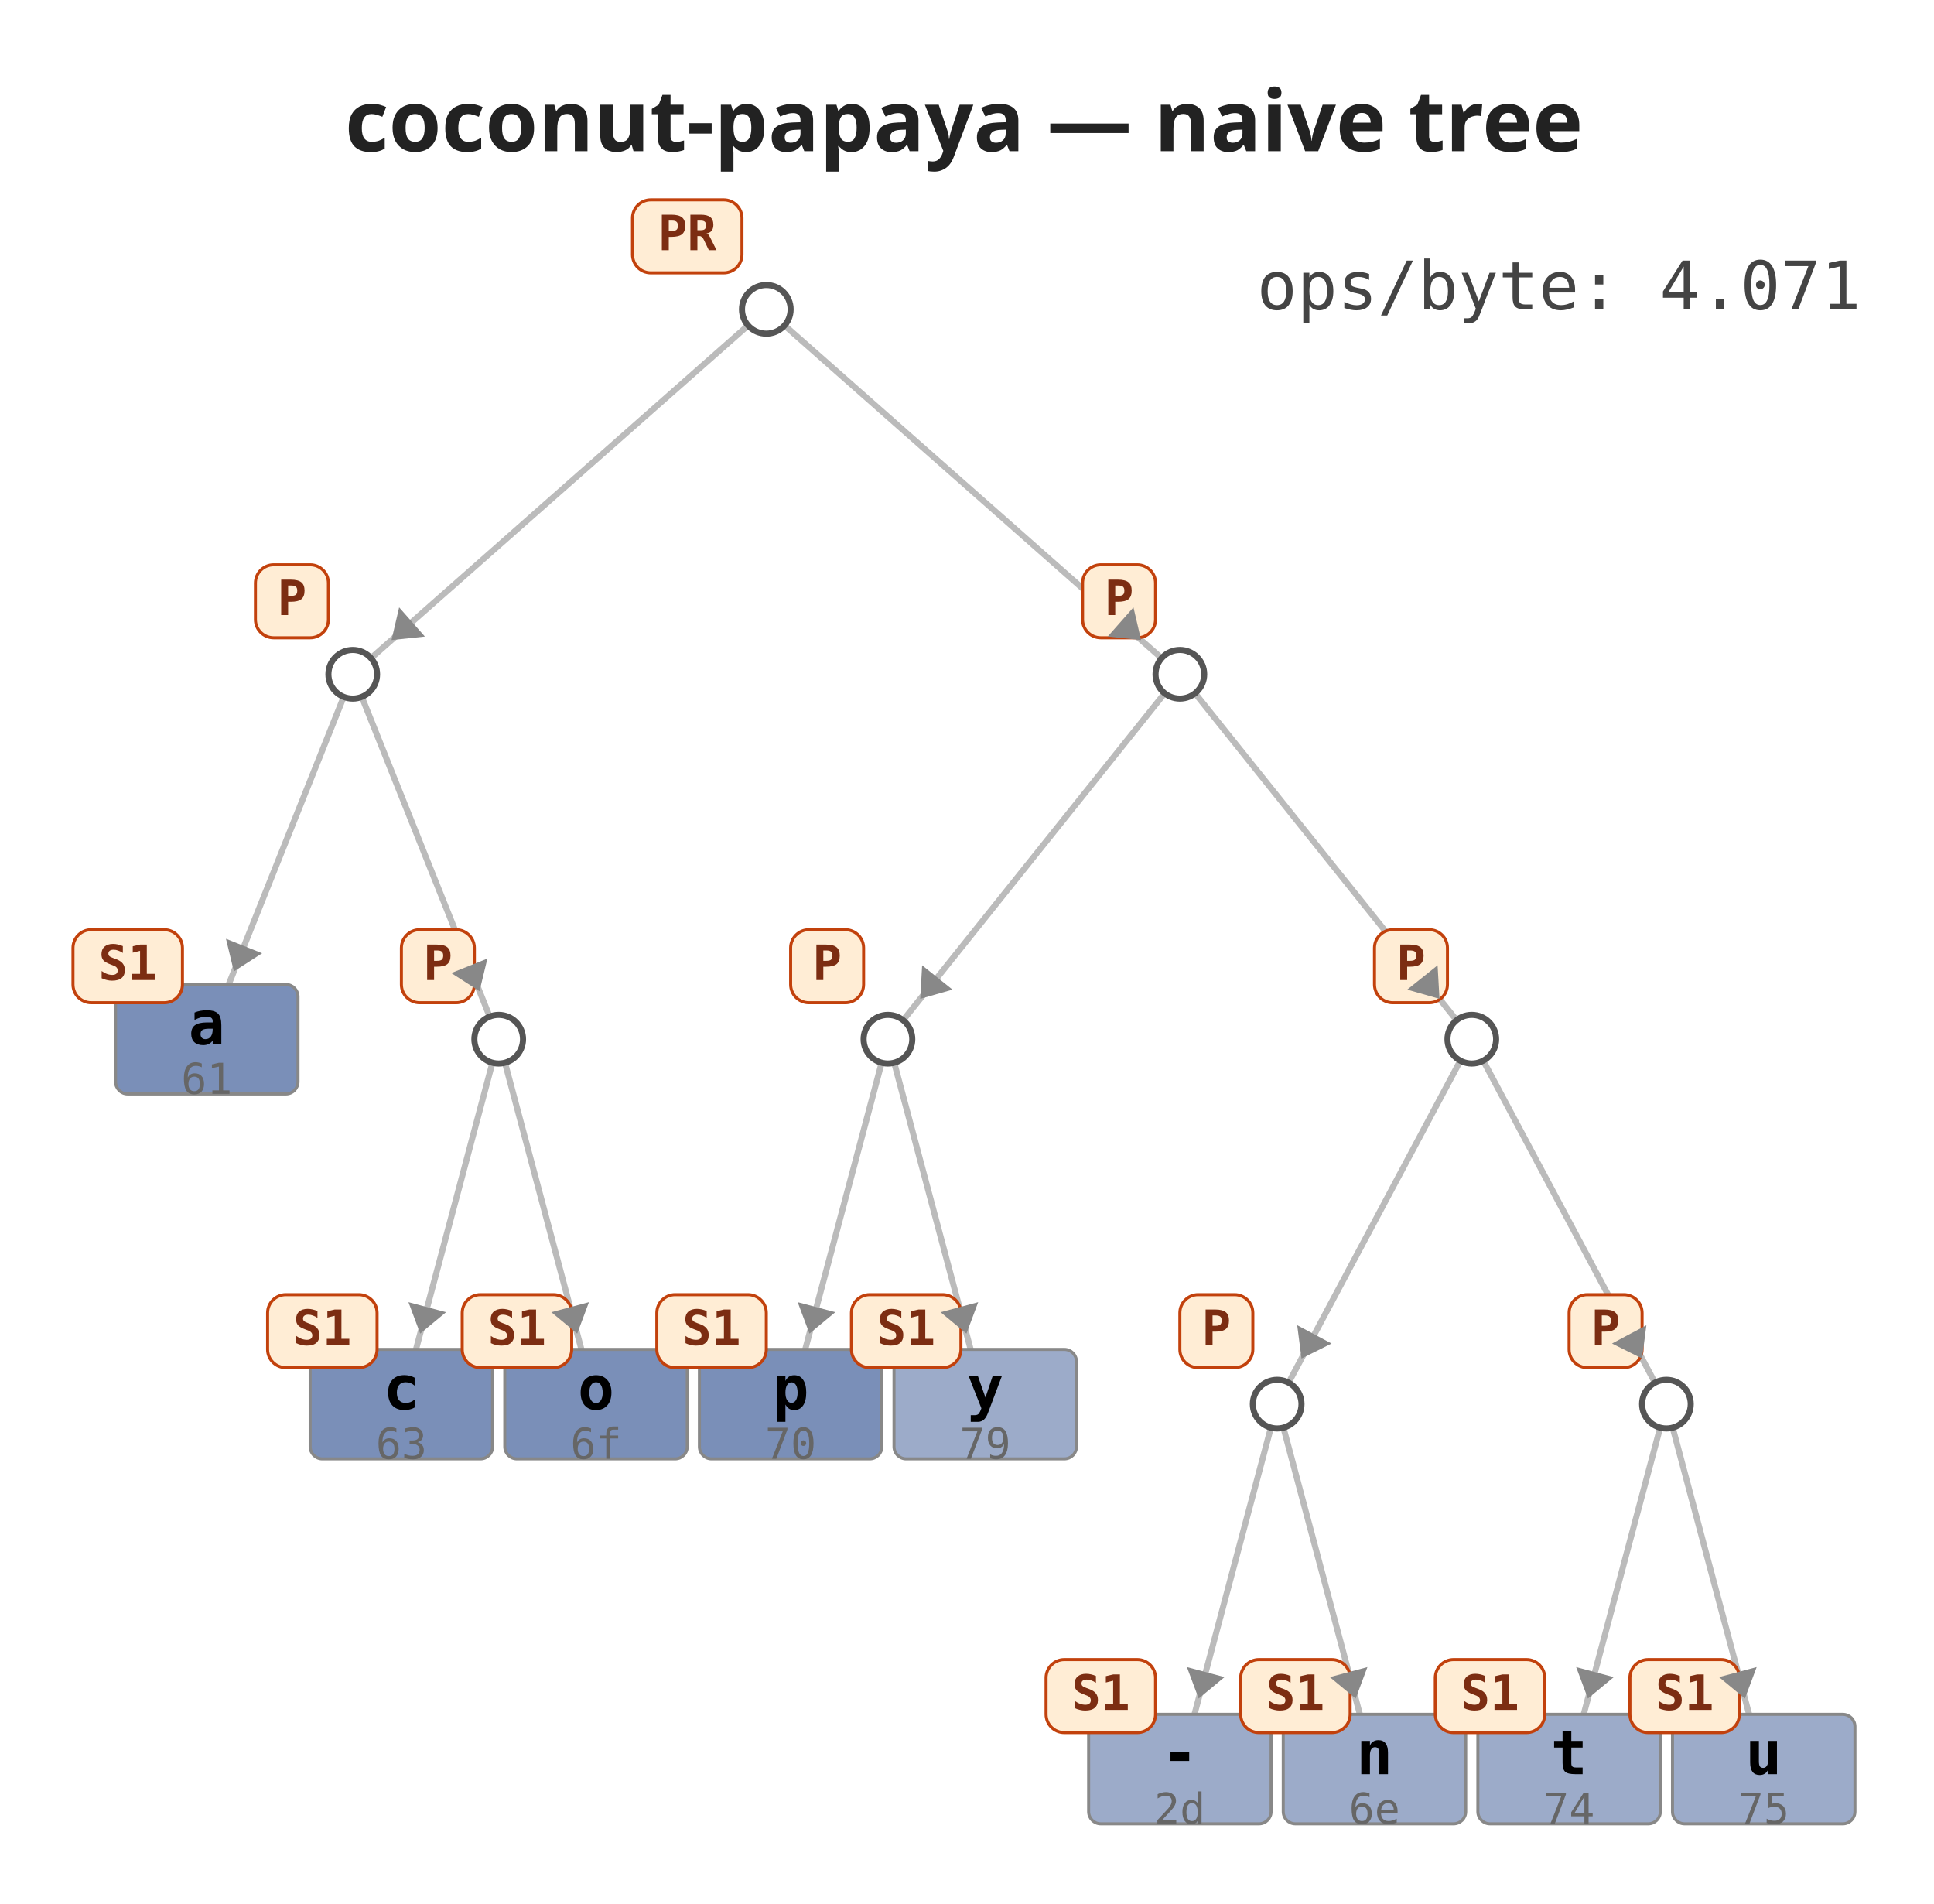
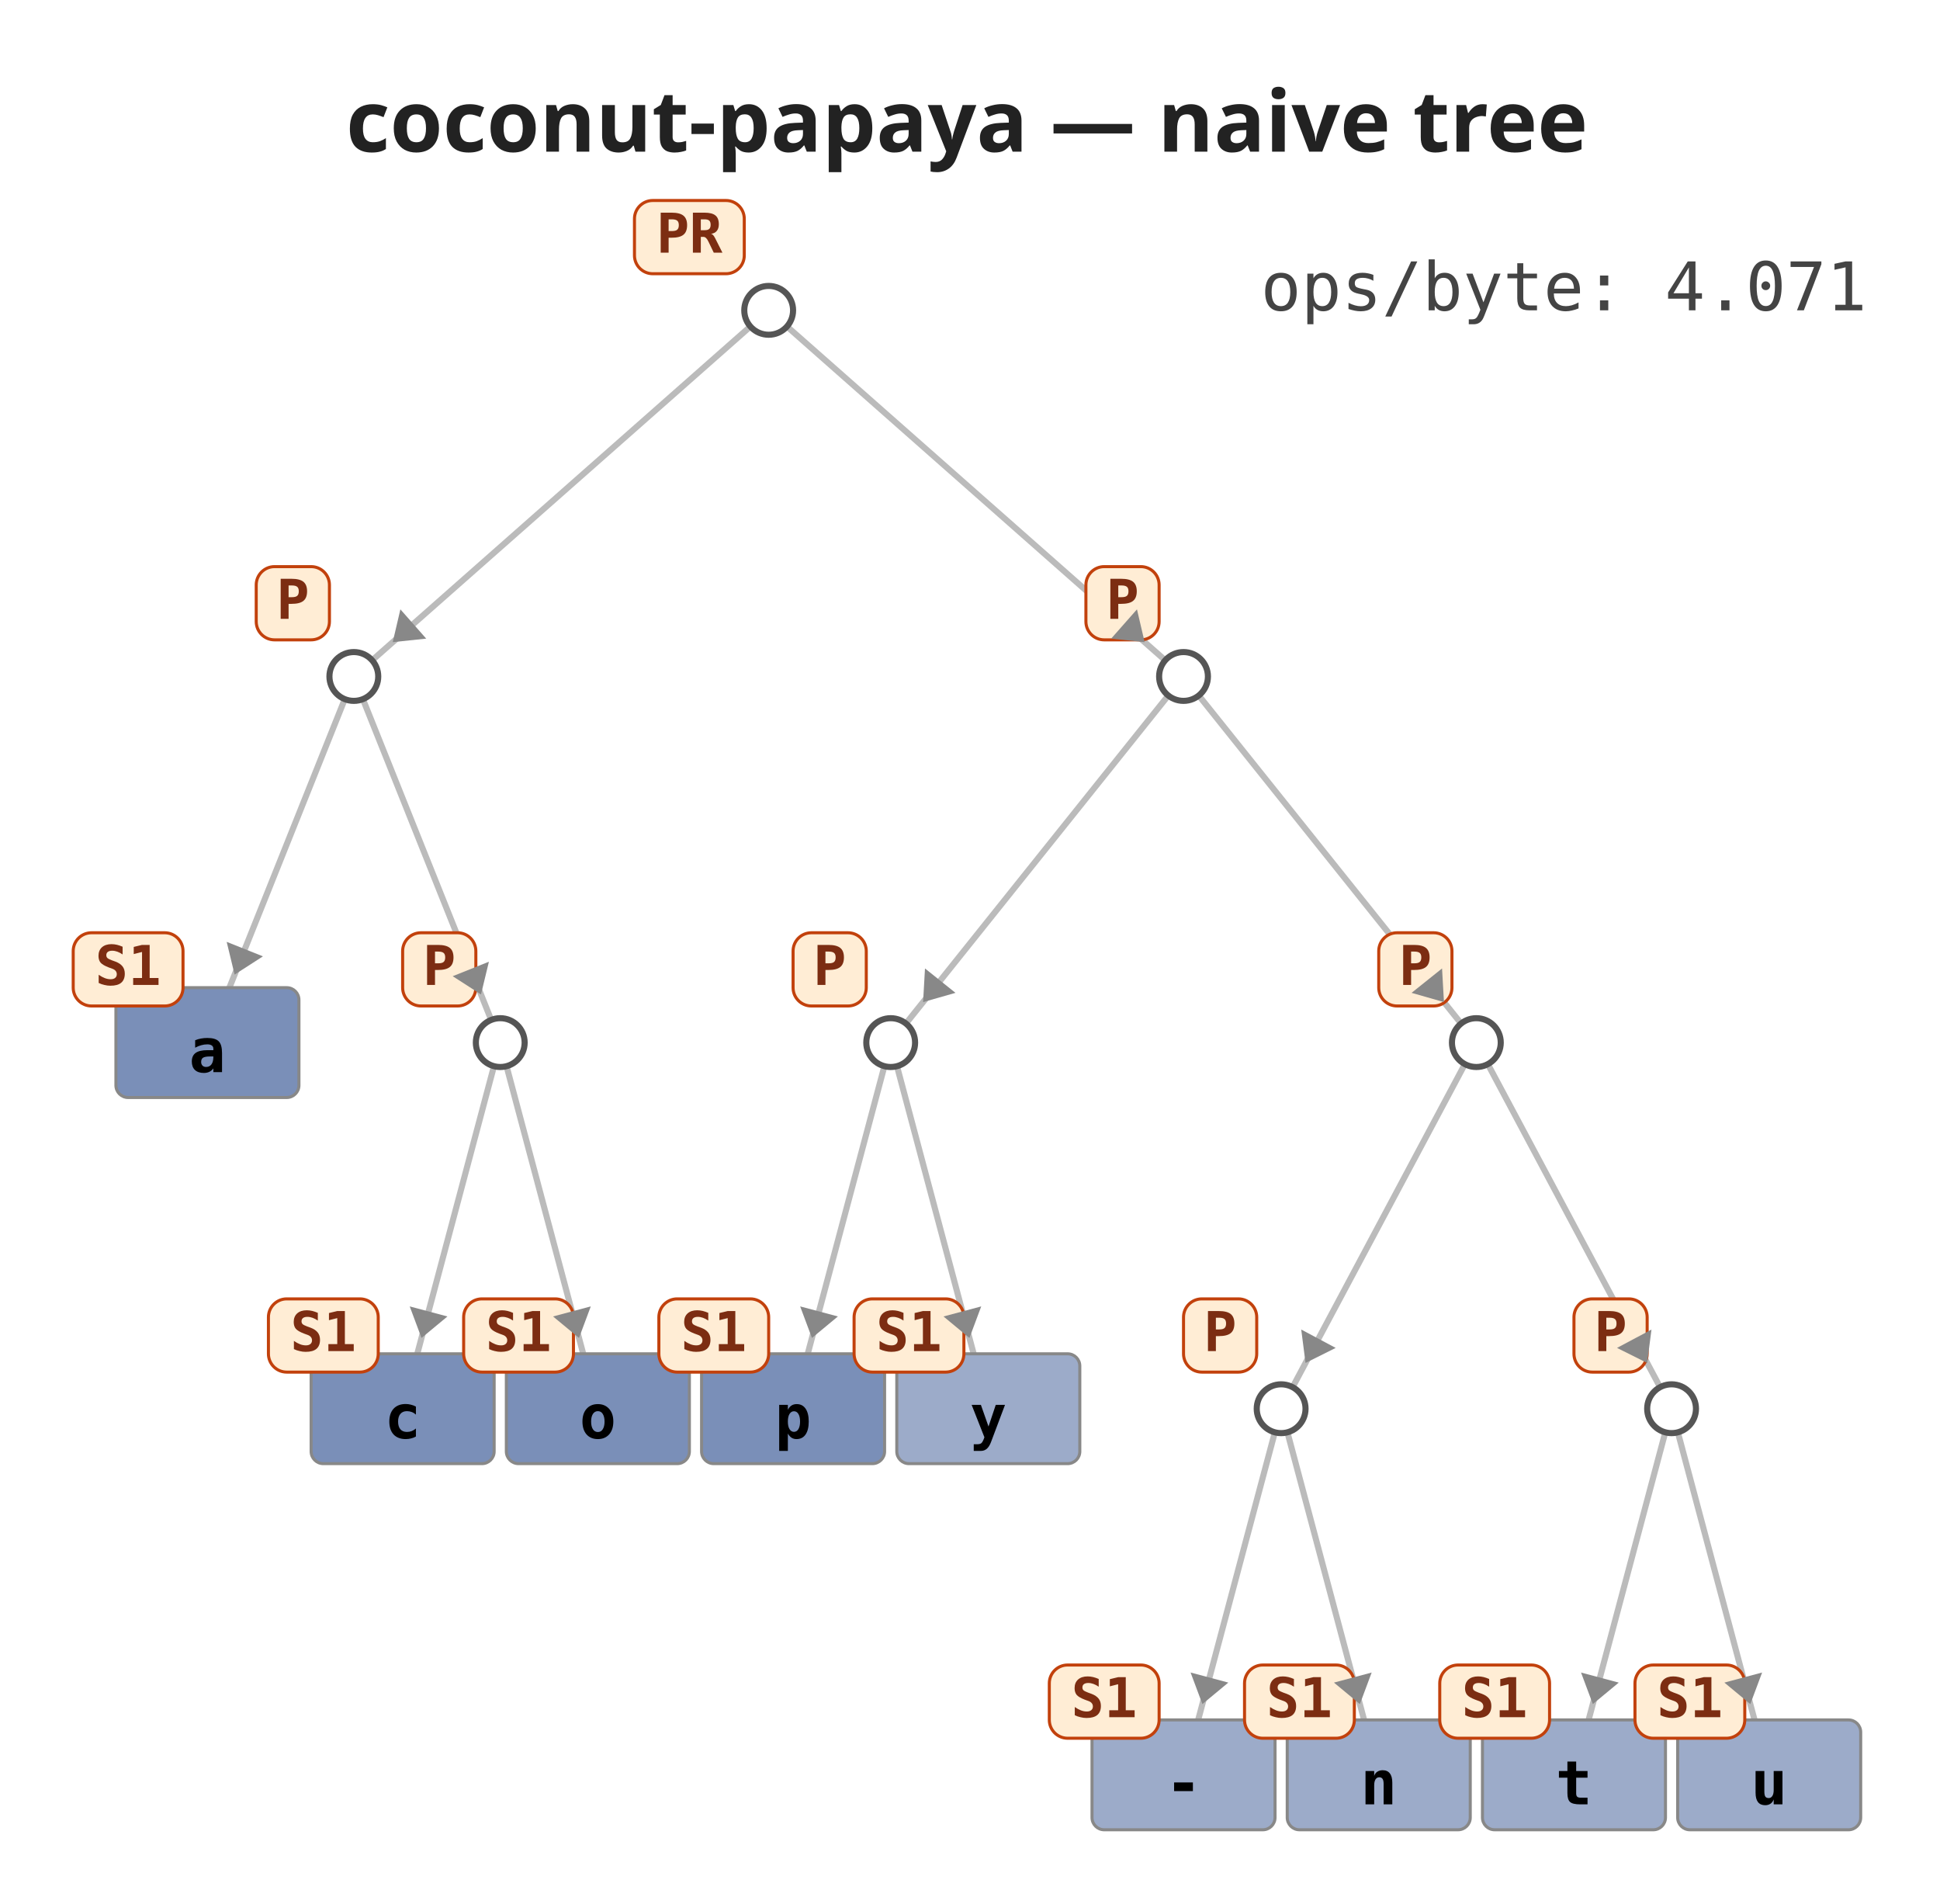
- <svg xmlns="http://www.w3.org/2000/svg" id="tree-svg" width="318" height="313" viewBox="-4 -20.857 318 313">
+ <svg xmlns="http://www.w3.org/2000/svg" id="tree-svg" width="318" height="312" viewBox="-4 -20.857 318 312">
  <style>#tree-svg { display: block; cursor: grab; }
#tree-svg:active { cursor: grabbing; }
#tree-svg .link { fill: none; stroke: rgb(187, 187, 187); stroke-width: 1px; }
#tree-svg .node-leaf rect { stroke: rgb(136, 136, 136); stroke-width: 0.5px; }
#tree-svg .node-internal circle { fill: rgb(255, 255, 255); stroke: rgb(85, 85, 85); stroke-width: 1px; }
#tree-svg .node-leaf text { font: 9px monospace; text-anchor: middle; dominant-baseline: middle; pointer-events: none; }
#tree-svg .node-leaf .leaf-char { font-size: 10px; font-weight: 600; }
- #tree-svg .node-leaf .leaf-freq { font-size: 7px; fill: rgb(102, 102, 102); }
+ #tree-svg .node-leaf .leaf-char-hex { font-family: ui-monospace, SFMono-Regular, Menlo, Consolas, monospace; font-weight: normal; font-size: 9px; }
#tree-svg .flat-box { fill: rgb(34, 197, 94); stroke: rgb(217, 119, 6); stroke-dasharray: 3, 2; stroke-width: 1.5px; pointer-events: none; }
#tree-svg .pair-box { fill: rgb(34, 197, 94); stroke: rgb(148, 163, 184); stroke-dasharray: 2, 2; stroke-width: 1px; pointer-events: none; }
#tree-svg .flat-label { font: 600 10px monospace; fill: rgb(180, 83, 9); pointer-events: none; }
#tree-svg .pair-label { font: 9px monospace; fill: rgb(100, 116, 139); pointer-events: none; }
#tree-svg .skew-bar { stroke: rgb(68, 68, 68); stroke-width: 0.3px; }
#tree-svg .prim-bubble rect { fill: rgb(255, 237, 213); stroke: rgb(194, 65, 12); stroke-width: 0.5px; }
- #tree-svg .prim-bubble text { font: 600 8px monospace; fill: rgb(124, 45, 18); text-anchor: middle; dominant-baseline: middle; pointer-events: none; }</style>
+ #tree-svg .prim-bubble text { font: 600 9px monospace; fill: rgb(124, 45, 18); text-anchor: middle; dominant-baseline: middle; pointer-events: none; }</style>
  <g>
    <path class="link" d="M122,30L54,90" />
    <path class="link" d="M122,30L190,90" />
    <path class="link" d="M54,90L30,150" />
    <path class="link" d="M54,90L78,150" />
    <path class="link" d="M190,90L142,150" />
    <path class="link" d="M190,90L238,150" />
    <path class="link" d="M78,150L62,210" />
    <path class="link" d="M78,150L94,210" />
    <path class="link" d="M142,150L126,210" />
    <path class="link" d="M142,150L158,210" />
    <path class="link" d="M238,150L206,210" />
    <path class="link" d="M238,150L270,210" />
    <path class="link" d="M206,210L190,270" />
    <path class="link" d="M206,210L222,270" />
    <path class="link" d="M270,210L254,270" />
    <path class="link" d="M270,210L286,270" />
    <g class="node-internal" data-node-id="0" transform="translate(122,30)">
      <circle r="4" style="stroke-width: 1px; fill: rgb(255, 255, 255); cursor: default;" />
      <g class="prim-bubble">
        <rect x="-22" y="-18" width="18" height="12" rx="3" />
        <text x="-13" y="-12">PR</text>
      </g>
    </g>
    <g class="node-internal" data-node-id="1" transform="translate(54,90)">
      <circle r="4" style="stroke-width: 1px; fill: rgb(255, 255, 255); cursor: default;" />
      <g class="prim-bubble">
        <rect x="-16" y="-18" width="12" height="12" rx="3" />
        <text x="-10" y="-12">P</text>
      </g>
    </g>
    <g class="node-internal" data-node-id="6" transform="translate(190,90)">
      <circle r="4" style="stroke-width: 1px; fill: rgb(255, 255, 255); cursor: default;" />
      <g class="prim-bubble">
        <rect x="-16" y="-18" width="12" height="12" rx="3" />
        <text x="-10" y="-12">P</text>
      </g>
    </g>
    <g class="node-internal" data-node-id="3" transform="translate(78,150)">
      <circle r="4" style="stroke-width: 1px; fill: rgb(255, 255, 255); cursor: default;" />
      <g class="prim-bubble">
        <rect x="-16" y="-18" width="12" height="12" rx="3" />
        <text x="-10" y="-12">P</text>
      </g>
    </g>
    <g class="node-internal" data-node-id="7" transform="translate(142,150)">
      <circle r="4" style="stroke-width: 1px; fill: rgb(255, 255, 255); cursor: default;" />
      <g class="prim-bubble">
        <rect x="-16" y="-18" width="12" height="12" rx="3" />
        <text x="-10" y="-12">P</text>
      </g>
    </g>
    <g class="node-internal" data-node-id="10" transform="translate(238,150)">
      <circle r="4" style="stroke-width: 1px; fill: rgb(255, 255, 255); cursor: default;" />
      <g class="prim-bubble">
        <rect x="-16" y="-18" width="12" height="12" rx="3" />
        <text x="-10" y="-12">P</text>
      </g>
    </g>
    <g class="node-internal" data-node-id="11" transform="translate(206,210)">
      <circle r="4" style="stroke-width: 1px; fill: rgb(255, 255, 255); cursor: default;" />
      <g class="prim-bubble">
        <rect x="-16" y="-18" width="12" height="12" rx="3" />
        <text x="-10" y="-12">P</text>
      </g>
    </g>
    <g class="node-internal" data-node-id="14" transform="translate(270,210)">
      <circle r="4" style="stroke-width: 1px; fill: rgb(255, 255, 255); cursor: default;" />
      <g class="prim-bubble">
        <rect x="-16" y="-18" width="12" height="12" rx="3" />
        <text x="-10" y="-12">P</text>
      </g>
    </g>
    <g class="node-leaf" transform="translate(30,150)">
      <rect x="-15" y="-9" width="30" height="18" rx="2" fill="hsl(220, 30%, 60%)" />
-       <text class="leaf-char" y="-2">a</text>
-       <text class="leaf-freq" y="7">61</text>
+       <text class="leaf-char" y="2">a</text>
      <g class="prim-bubble">
        <rect x="-22" y="-18" width="18" height="12" rx="3" />
        <text x="-13" y="-12">S1</text>
      </g>
    </g>
    <g class="node-leaf" transform="translate(62,210)">
      <rect x="-15" y="-9" width="30" height="18" rx="2" fill="hsl(220, 30%, 60%)" />
-       <text class="leaf-char" y="-2">c</text>
-       <text class="leaf-freq" y="7">63</text>
+       <text class="leaf-char" y="2">c</text>
      <g class="prim-bubble">
        <rect x="-22" y="-18" width="18" height="12" rx="3" />
        <text x="-13" y="-12">S1</text>
      </g>
    </g>
    <g class="node-leaf" transform="translate(94,210)">
      <rect x="-15" y="-9" width="30" height="18" rx="2" fill="hsl(220, 30%, 60%)" />
-       <text class="leaf-char" y="-2">o</text>
-       <text class="leaf-freq" y="7">6f</text>
+       <text class="leaf-char" y="2">o</text>
      <g class="prim-bubble">
        <rect x="-22" y="-18" width="18" height="12" rx="3" />
        <text x="-13" y="-12">S1</text>
      </g>
    </g>
    <g class="node-leaf" transform="translate(126,210)">
      <rect x="-15" y="-9" width="30" height="18" rx="2" fill="hsl(220, 30%, 60%)" />
-       <text class="leaf-char" y="-2">p</text>
-       <text class="leaf-freq" y="7">70</text>
+       <text class="leaf-char" y="2">p</text>
      <g class="prim-bubble">
        <rect x="-22" y="-18" width="18" height="12" rx="3" />
        <text x="-13" y="-12">S1</text>
      </g>
    </g>
    <g class="node-leaf" transform="translate(158,210)">
      <rect x="-15" y="-9" width="30" height="18" rx="2" fill="hsl(220, 30%, 70.006%)" />
-       <text class="leaf-char" y="-2">y</text>
-       <text class="leaf-freq" y="7">79</text>
+       <text class="leaf-char" y="2">y</text>
      <g class="prim-bubble">
        <rect x="-22" y="-18" width="18" height="12" rx="3" />
        <text x="-13" y="-12">S1</text>
      </g>
    </g>
    <g class="node-leaf" transform="translate(190,270)">
      <rect x="-15" y="-9" width="30" height="18" rx="2" fill="hsl(220, 30%, 70.006%)" />
-       <text class="leaf-char" y="-2">-</text>
-       <text class="leaf-freq" y="7">2d</text>
+       <text class="leaf-char" y="2">-</text>
      <g class="prim-bubble">
        <rect x="-22" y="-18" width="18" height="12" rx="3" />
        <text x="-13" y="-12">S1</text>
      </g>
    </g>
    <g class="node-leaf" transform="translate(222,270)">
      <rect x="-15" y="-9" width="30" height="18" rx="2" fill="hsl(220, 30%, 70.006%)" />
-       <text class="leaf-char" y="-2">n</text>
-       <text class="leaf-freq" y="7">6e</text>
+       <text class="leaf-char" y="2">n</text>
      <g class="prim-bubble">
        <rect x="-22" y="-18" width="18" height="12" rx="3" />
        <text x="-13" y="-12">S1</text>
      </g>
    </g>
    <g class="node-leaf" transform="translate(254,270)">
      <rect x="-15" y="-9" width="30" height="18" rx="2" fill="hsl(220, 30%, 70.006%)" />
-       <text class="leaf-char" y="-2">t</text>
-       <text class="leaf-freq" y="7">74</text>
+       <text class="leaf-char" y="2">t</text>
      <g class="prim-bubble">
        <rect x="-22" y="-18" width="18" height="12" rx="3" />
        <text x="-13" y="-12">S1</text>
      </g>
    </g>
    <g class="node-leaf" transform="translate(286,270)">
      <rect x="-15" y="-9" width="30" height="18" rx="2" fill="hsl(220, 30%, 70.006%)" />
-       <text class="leaf-char" y="-2">u</text>
-       <text class="leaf-freq" y="7">75</text>
+       <text class="leaf-char" y="2">u</text>
      <g class="prim-bubble">
        <rect x="-22" y="-18" width="18" height="12" rx="3" />
        <text x="-13" y="-12">S1</text>
      </g>
    </g>
    <text class="tree-title" x="154.5" y="4" text-anchor="middle" style="font: 600 14px sans-serif; fill: rgb(34, 34, 34);">coconut-papaya — naive tree</text>
    <text class="tree-label" x="302" y="30" text-anchor="end" style="font: 11px monospace; fill: rgb(68, 68, 68);">ops/byte: 4.071</text>
    <path class="flow-arrow" d="M-4.5,-3.2 L0,0 L-4.5,3.2 Z" fill="#888" pointer-events="none" transform="translate(60.37362,84.37622) rotate(138.5763)" />
    <path class="flow-arrow" d="M-4.5,-3.2 L0,0 L-4.5,3.2 Z" fill="#888" pointer-events="none" transform="translate(183.6264,84.37622) rotate(41.42367)" />
    <path class="flow-arrow" d="M-4.5,-3.2 L0,0 L-4.5,3.2 Z" fill="#888" pointer-events="none" transform="translate(34.45669,138.8583) rotate(111.8014)" />
    <path class="flow-arrow" d="M-4.5,-3.2 L0,0 L-4.5,3.2 Z" fill="#888" pointer-events="none" transform="translate(74.84318,142.1079) rotate(68.19859)" />
    <path class="flow-arrow" d="M-4.5,-3.2 L0,0 L-4.5,3.2 Z" fill="#888" pointer-events="none" transform="translate(147.3099,143.3626) rotate(128.6598)" />
    <path class="flow-arrow" d="M-4.5,-3.2 L0,0 L-4.5,3.2 Z" fill="#888" pointer-events="none" transform="translate(232.6901,143.3626) rotate(51.34019)" />
    <path class="flow-arrow" d="M-4.5,-3.2 L0,0 L-4.5,3.2 Z" fill="#888" pointer-events="none" transform="translate(65.09195,198.4052) rotate(104.9314)" />
    <path class="flow-arrow" d="M-4.5,-3.2 L0,0 L-4.5,3.2 Z" fill="#888" pointer-events="none" transform="translate(90.90805,198.4052) rotate(75.06858)" />
    <path class="flow-arrow" d="M-4.5,-3.2 L0,0 L-4.5,3.2 Z" fill="#888" pointer-events="none" transform="translate(129.092,198.4052) rotate(104.9314)" />
    <path class="flow-arrow" d="M-4.5,-3.2 L0,0 L-4.5,3.2 Z" fill="#888" pointer-events="none" transform="translate(154.908,198.4052) rotate(75.06858)" />
    <path class="flow-arrow" d="M-4.5,-3.2 L0,0 L-4.5,3.2 Z" fill="#888" pointer-events="none" transform="translate(210,202.5) rotate(118.0725)" />
    <path class="flow-arrow" d="M-4.5,-3.2 L0,0 L-4.5,3.2 Z" fill="#888" pointer-events="none" transform="translate(266,202.5) rotate(61.92751)" />
    <path class="flow-arrow" d="M-4.5,-3.2 L0,0 L-4.5,3.2 Z" fill="#888" pointer-events="none" transform="translate(193.092,258.4052) rotate(104.9314)" />
    <path class="flow-arrow" d="M-4.5,-3.2 L0,0 L-4.5,3.2 Z" fill="#888" pointer-events="none" transform="translate(218.908,258.4052) rotate(75.06858)" />
    <path class="flow-arrow" d="M-4.5,-3.2 L0,0 L-4.5,3.2 Z" fill="#888" pointer-events="none" transform="translate(257.092,258.4052) rotate(104.9314)" />
    <path class="flow-arrow" d="M-4.5,-3.2 L0,0 L-4.5,3.2 Z" fill="#888" pointer-events="none" transform="translate(282.908,258.4052) rotate(75.06858)" />
  </g>
</svg>
